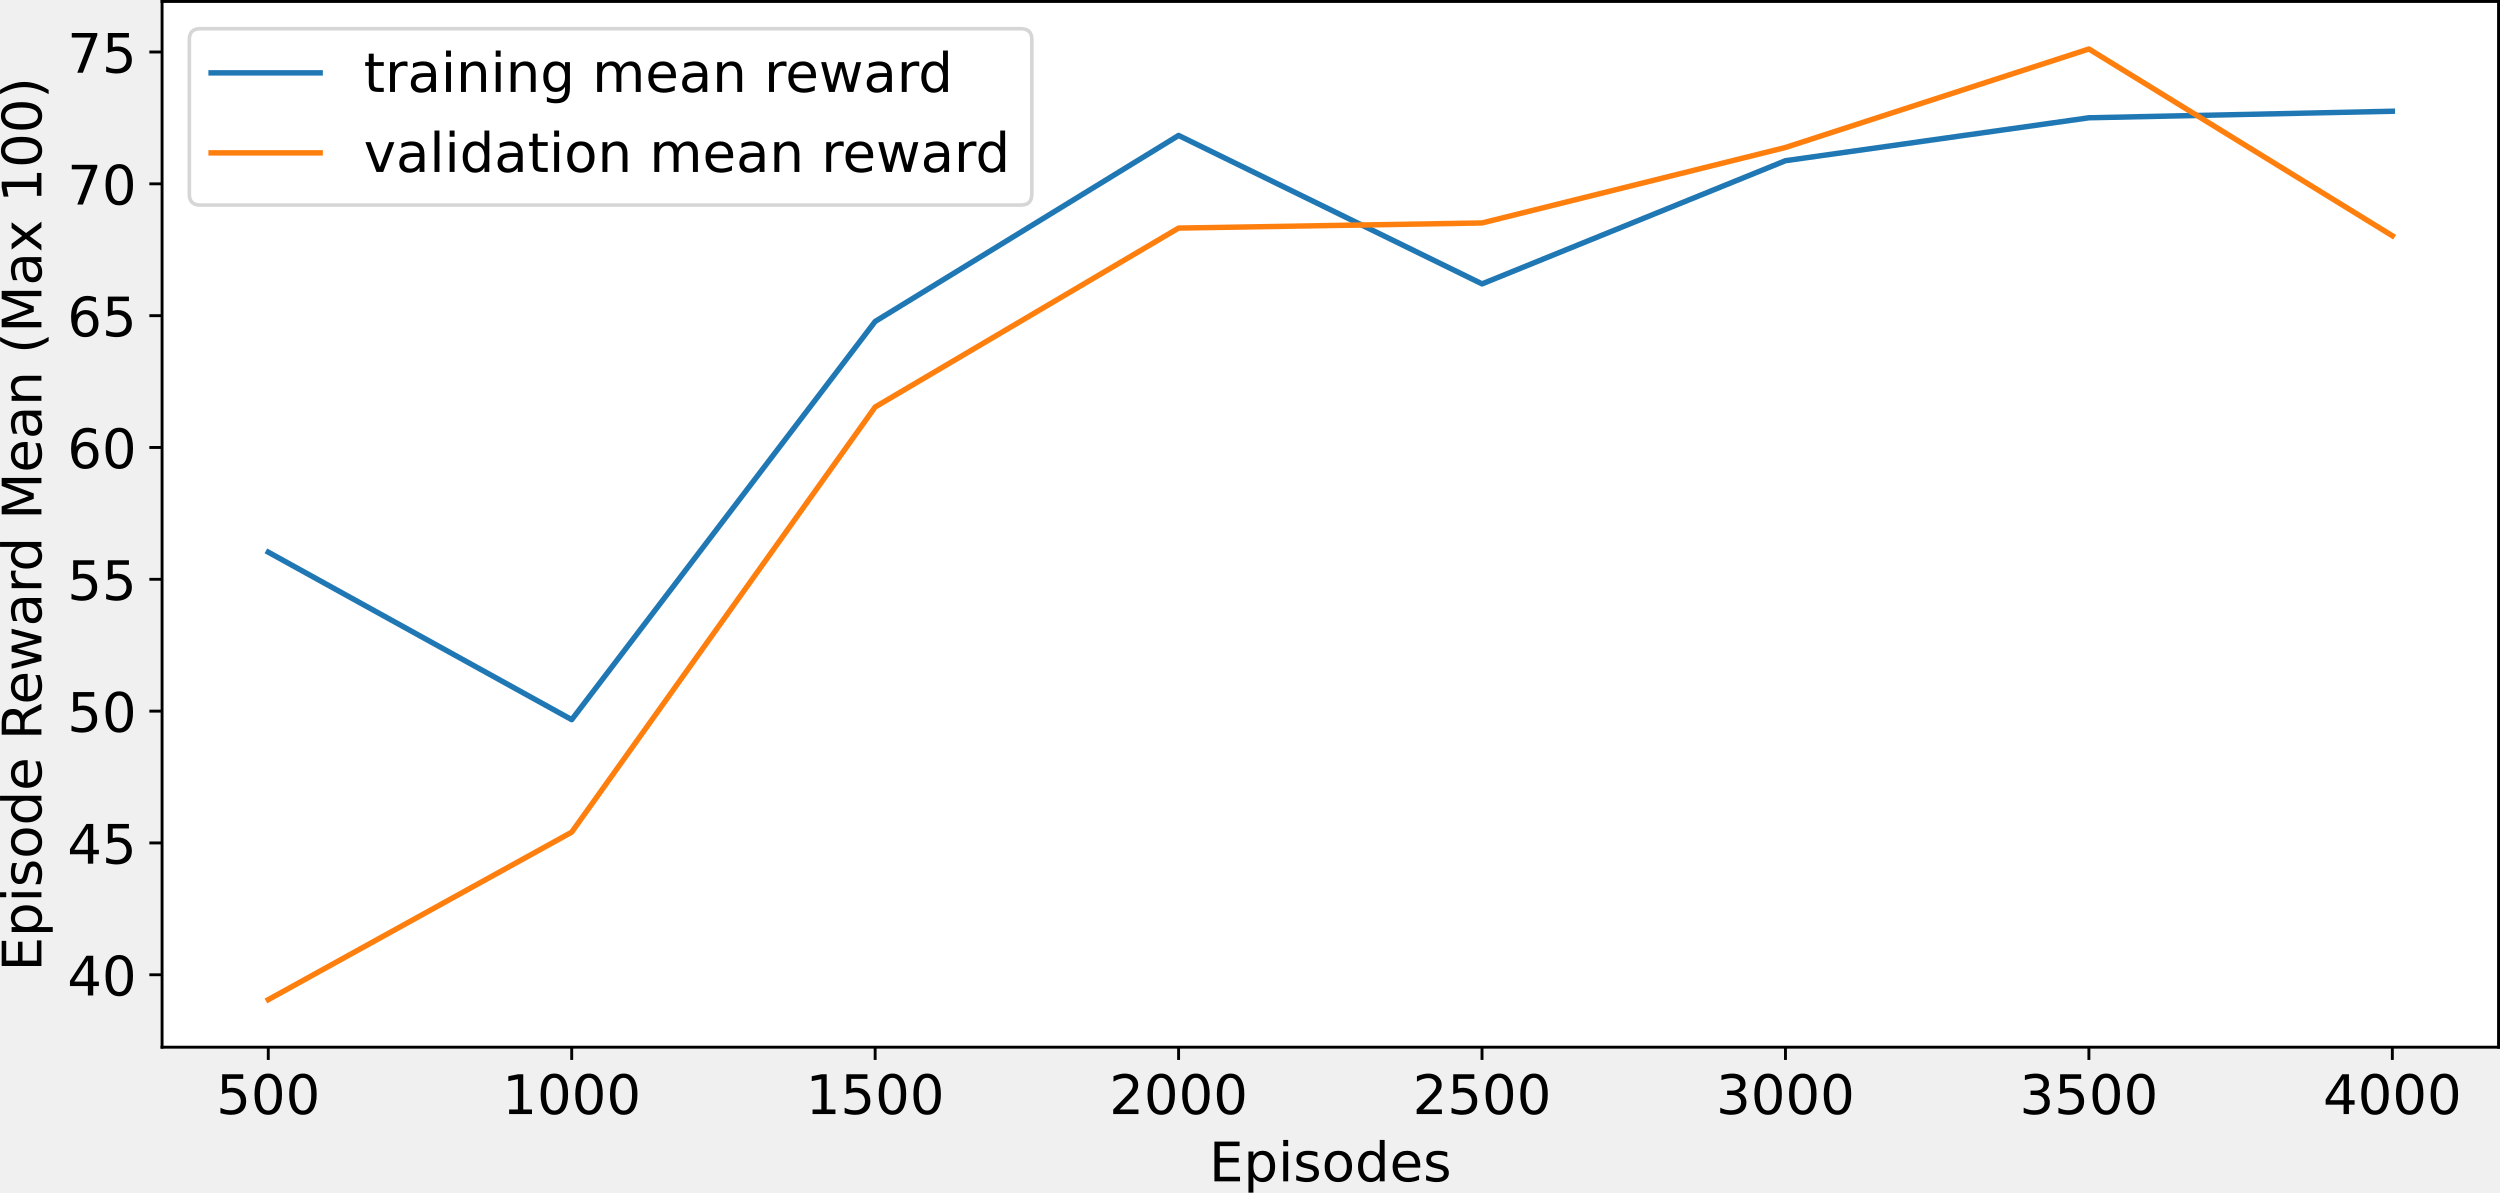
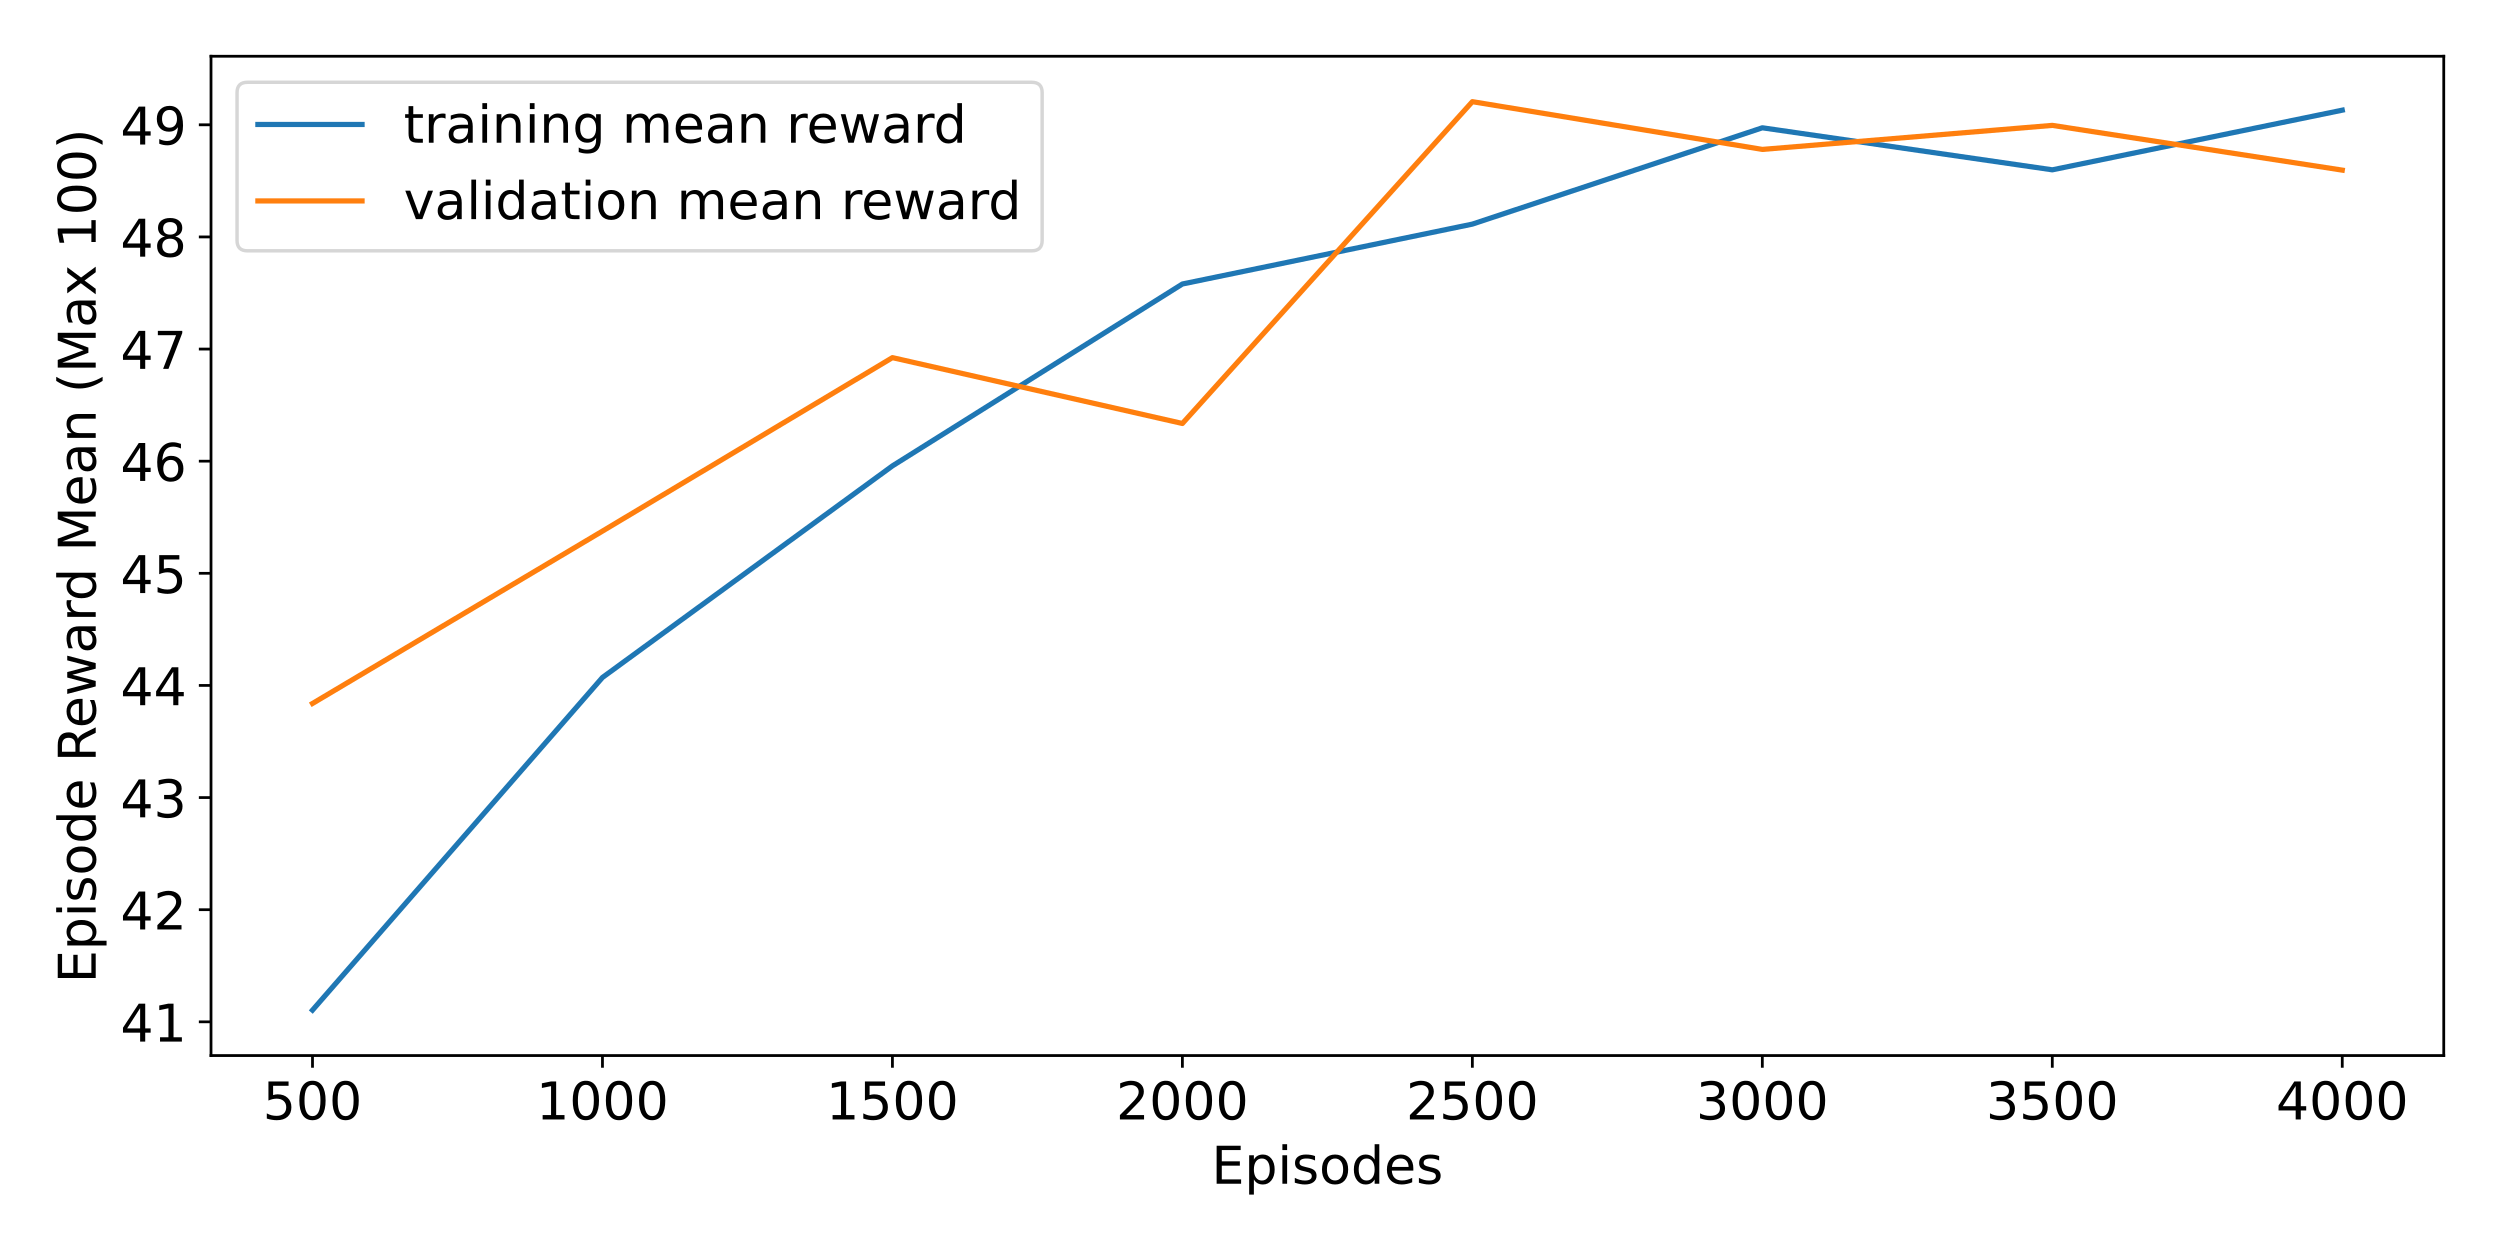
- <svg xmlns="http://www.w3.org/2000/svg" xmlns:xlink="http://www.w3.org/1999/xlink" width="688.034pt" height="328.235pt" viewBox="0 0 688.034 328.235" version="1.1">
-   <defs id="defs1">
-     <style type="text/css" id="style1">*{stroke-linejoin: round; stroke-linecap: butt}</style>
+ <svg xmlns="http://www.w3.org/2000/svg" xmlns:xlink="http://www.w3.org/1999/xlink" width="720pt" height="360pt" viewBox="0 0 720 360" version="1.1">
+   <defs>
+     <style type="text/css">*{stroke-linejoin: round; stroke-linecap: butt}</style>
  </defs>
-   <g id="figure_1" transform="translate(-16.16649,-15.8)">
+   <g id="figure_1">
+     <g id="patch_1">
+       <path d="M 0 360  L 720 360  L 720 0  L 0 0  z " style="fill: #ffffff" />
+     </g>
    <g id="axes_1">
      <g id="patch_2">
-         <path d="M 60.77,304 H 703.8 V 16.2 H 60.77 Z" style="fill:#ffffff" id="path2" />
+         <path d="M 60.77 304  L 703.8 304  L 703.8 16.2  L 60.77 16.2  z " style="fill: #ffffff" />
      </g>
      <g id="matplotlib.axis_1">
        <g id="xtick_1">
          <g id="line2d_1">
-             <defs id="defs2">
-               <path id="m0976910b38" d="M 0,0 V 3.5" style="stroke:#000000;stroke-width:0.8" />
+             <defs>
+               <path id="m987e6518a0" d="M 0 0  L 0 3.5  " style="stroke: #000000; stroke-width: 0.8" />
            </defs>
-             <g id="g2">
-               <use xlink:href="#m0976910b38" x="89.999" y="304" style="stroke:#000000;stroke-width:0.8" id="use2" />
+             <g>
+               <use xlink:href="#m987e6518a0" x="89.999" y="304" style="stroke: #000000; stroke-width: 0.8" />
            </g>
          </g>
          <g id="text_1">
-             <text style="font-style:normal;font-variant:normal;font-weight:normal;font-stretch:normal;font-size:15px;line-height:normal;font-family:'DejaVu Sans', 'Bitstream Vera Sans', 'Computer Modern Sans Serif', 'Lucida Grande', Verdana, Geneva, Lucid, Arial, Helvetica, 'Avant Garde', sans-serif;text-anchor:middle" x="89.999" y="322.398" id="text2">500</text>
+             <text style="font: 15px 'DejaVu Sans', 'Bitstream Vera Sans', 'Computer Modern Sans Serif', 'Lucida Grande', 'Verdana', 'Geneva', 'Lucid', 'Arial', 'Helvetica', 'Avant Garde', sans-serif; text-anchor: middle" x="89.999" y="322.398" transform="rotate(-0 89.99864 322.3977)">500</text>
          </g>
        </g>
        <g id="xtick_2">
          <g id="line2d_2">
-             <g id="g3">
-               <use xlink:href="#m0976910b38" x="173.509" y="304" style="stroke:#000000;stroke-width:0.8" id="use3" />
+             <g>
+               <use xlink:href="#m987e6518a0" x="173.509" y="304" style="stroke: #000000; stroke-width: 0.8" />
            </g>
          </g>
          <g id="text_2">
-             <text style="font-style:normal;font-variant:normal;font-weight:normal;font-stretch:normal;font-size:15px;line-height:normal;font-family:'DejaVu Sans', 'Bitstream Vera Sans', 'Computer Modern Sans Serif', 'Lucida Grande', Verdana, Geneva, Lucid, Arial, Helvetica, 'Avant Garde', sans-serif;text-anchor:middle" x="173.509" y="322.398" id="text3">1000</text>
+             <text style="font: 15px 'DejaVu Sans', 'Bitstream Vera Sans', 'Computer Modern Sans Serif', 'Lucida Grande', 'Verdana', 'Geneva', 'Lucid', 'Arial', 'Helvetica', 'Avant Garde', sans-serif; text-anchor: middle" x="173.509" y="322.398" transform="rotate(-0 173.509 322.3977)">1000</text>
          </g>
        </g>
        <g id="xtick_3">
          <g id="line2d_3">
-             <g id="g4">
-               <use xlink:href="#m0976910b38" x="257.019" y="304" style="stroke:#000000;stroke-width:0.8" id="use4" />
+             <g>
+               <use xlink:href="#m987e6518a0" x="257.019" y="304" style="stroke: #000000; stroke-width: 0.8" />
            </g>
          </g>
          <g id="text_3">
-             <text style="font-style:normal;font-variant:normal;font-weight:normal;font-stretch:normal;font-size:15px;line-height:normal;font-family:'DejaVu Sans', 'Bitstream Vera Sans', 'Computer Modern Sans Serif', 'Lucida Grande', Verdana, Geneva, Lucid, Arial, Helvetica, 'Avant Garde', sans-serif;text-anchor:middle" x="257.019" y="322.398" id="text4">1500</text>
+             <text style="font: 15px 'DejaVu Sans', 'Bitstream Vera Sans', 'Computer Modern Sans Serif', 'Lucida Grande', 'Verdana', 'Geneva', 'Lucid', 'Arial', 'Helvetica', 'Avant Garde', sans-serif; text-anchor: middle" x="257.019" y="322.398" transform="rotate(-0 257.0194 322.3977)">1500</text>
          </g>
        </g>
        <g id="xtick_4">
          <g id="line2d_4">
-             <g id="g5">
-               <use xlink:href="#m0976910b38" x="340.53" y="304" style="stroke:#000000;stroke-width:0.8" id="use5" />
+             <g>
+               <use xlink:href="#m987e6518a0" x="340.53" y="304" style="stroke: #000000; stroke-width: 0.8" />
            </g>
          </g>
          <g id="text_4">
-             <text style="font-style:normal;font-variant:normal;font-weight:normal;font-stretch:normal;font-size:15px;line-height:normal;font-family:'DejaVu Sans', 'Bitstream Vera Sans', 'Computer Modern Sans Serif', 'Lucida Grande', Verdana, Geneva, Lucid, Arial, Helvetica, 'Avant Garde', sans-serif;text-anchor:middle" x="340.53" y="322.398" id="text5">2000</text>
+             <text style="font: 15px 'DejaVu Sans', 'Bitstream Vera Sans', 'Computer Modern Sans Serif', 'Lucida Grande', 'Verdana', 'Geneva', 'Lucid', 'Arial', 'Helvetica', 'Avant Garde', sans-serif; text-anchor: middle" x="340.53" y="322.398" transform="rotate(-0 340.5298 322.3977)">2000</text>
          </g>
        </g>
        <g id="xtick_5">
          <g id="line2d_5">
-             <g id="g6">
-               <use xlink:href="#m0976910b38" x="424.04" y="304" style="stroke:#000000;stroke-width:0.8" id="use6" />
+             <g>
+               <use xlink:href="#m987e6518a0" x="424.04" y="304" style="stroke: #000000; stroke-width: 0.8" />
            </g>
          </g>
          <g id="text_5">
-             <text style="font-style:normal;font-variant:normal;font-weight:normal;font-stretch:normal;font-size:15px;line-height:normal;font-family:'DejaVu Sans', 'Bitstream Vera Sans', 'Computer Modern Sans Serif', 'Lucida Grande', Verdana, Geneva, Lucid, Arial, Helvetica, 'Avant Garde', sans-serif;text-anchor:middle" x="424.04" y="322.398" id="text6">2500</text>
+             <text style="font: 15px 'DejaVu Sans', 'Bitstream Vera Sans', 'Computer Modern Sans Serif', 'Lucida Grande', 'Verdana', 'Geneva', 'Lucid', 'Arial', 'Helvetica', 'Avant Garde', sans-serif; text-anchor: middle" x="424.04" y="322.398" transform="rotate(-0 424.0402 322.3977)">2500</text>
          </g>
        </g>
        <g id="xtick_6">
          <g id="line2d_6">
-             <g id="g7">
-               <use xlink:href="#m0976910b38" x="507.551" y="304" style="stroke:#000000;stroke-width:0.8" id="use7" />
+             <g>
+               <use xlink:href="#m987e6518a0" x="507.551" y="304" style="stroke: #000000; stroke-width: 0.8" />
            </g>
          </g>
          <g id="text_6">
-             <text style="font-style:normal;font-variant:normal;font-weight:normal;font-stretch:normal;font-size:15px;line-height:normal;font-family:'DejaVu Sans', 'Bitstream Vera Sans', 'Computer Modern Sans Serif', 'Lucida Grande', Verdana, Geneva, Lucid, Arial, Helvetica, 'Avant Garde', sans-serif;text-anchor:middle" x="507.551" y="322.398" id="text7">3000</text>
+             <text style="font: 15px 'DejaVu Sans', 'Bitstream Vera Sans', 'Computer Modern Sans Serif', 'Lucida Grande', 'Verdana', 'Geneva', 'Lucid', 'Arial', 'Helvetica', 'Avant Garde', sans-serif; text-anchor: middle" x="507.551" y="322.398" transform="rotate(-0 507.5506 322.3977)">3000</text>
          </g>
        </g>
        <g id="xtick_7">
          <g id="line2d_7">
-             <g id="g8">
-               <use xlink:href="#m0976910b38" x="591.061" y="304" style="stroke:#000000;stroke-width:0.8" id="use8" />
+             <g>
+               <use xlink:href="#m987e6518a0" x="591.061" y="304" style="stroke: #000000; stroke-width: 0.8" />
            </g>
          </g>
          <g id="text_7">
-             <text style="font-style:normal;font-variant:normal;font-weight:normal;font-stretch:normal;font-size:15px;line-height:normal;font-family:'DejaVu Sans', 'Bitstream Vera Sans', 'Computer Modern Sans Serif', 'Lucida Grande', Verdana, Geneva, Lucid, Arial, Helvetica, 'Avant Garde', sans-serif;text-anchor:middle" x="591.061" y="322.398" id="text8">3500</text>
+             <text style="font: 15px 'DejaVu Sans', 'Bitstream Vera Sans', 'Computer Modern Sans Serif', 'Lucida Grande', 'Verdana', 'Geneva', 'Lucid', 'Arial', 'Helvetica', 'Avant Garde', sans-serif; text-anchor: middle" x="591.061" y="322.398" transform="rotate(-0 591.061 322.3977)">3500</text>
          </g>
        </g>
        <g id="xtick_8">
          <g id="line2d_8">
-             <g id="g9">
-               <use xlink:href="#m0976910b38" x="674.571" y="304" style="stroke:#000000;stroke-width:0.8" id="use9" />
+             <g>
+               <use xlink:href="#m987e6518a0" x="674.571" y="304" style="stroke: #000000; stroke-width: 0.8" />
            </g>
          </g>
          <g id="text_8">
-             <text style="font-style:normal;font-variant:normal;font-weight:normal;font-stretch:normal;font-size:15px;line-height:normal;font-family:'DejaVu Sans', 'Bitstream Vera Sans', 'Computer Modern Sans Serif', 'Lucida Grande', Verdana, Geneva, Lucid, Arial, Helvetica, 'Avant Garde', sans-serif;text-anchor:middle" x="674.571" y="322.398" id="text9">4000</text>
+             <text style="font: 15px 'DejaVu Sans', 'Bitstream Vera Sans', 'Computer Modern Sans Serif', 'Lucida Grande', 'Verdana', 'Geneva', 'Lucid', 'Arial', 'Helvetica', 'Avant Garde', sans-serif; text-anchor: middle" x="674.571" y="322.398" transform="rotate(-0 674.5714 322.3977)">4000</text>
          </g>
        </g>
        <g id="text_9">
-           <text style="font-style:normal;font-variant:normal;font-weight:normal;font-stretch:normal;font-size:15px;line-height:normal;font-family:'DejaVu Sans', 'Bitstream Vera Sans', 'Computer Modern Sans Serif', 'Lucida Grande', Verdana, Geneva, Lucid, Arial, Helvetica, 'Avant Garde', sans-serif;text-anchor:middle" x="382.285" y="340.915" id="text10">Episodes</text>
+           <text style="font: 15px 'DejaVu Sans', 'Bitstream Vera Sans', 'Computer Modern Sans Serif', 'Lucida Grande', 'Verdana', 'Geneva', 'Lucid', 'Arial', 'Helvetica', 'Avant Garde', sans-serif; text-anchor: middle" x="382.285" y="340.915" transform="rotate(-0 382.285 340.9148)">Episodes</text>
        </g>
      </g>
      <g id="matplotlib.axis_2">
        <g id="ytick_1">
          <g id="line2d_9">
-             <defs id="defs10">
-               <path id="m606cf7bcb6" d="M 0,0 H -3.5" style="stroke:#000000;stroke-width:0.8" />
+             <defs>
+               <path id="mcf7e585d1a" d="M 0 0  L -3.5 0  " style="stroke: #000000; stroke-width: 0.8" />
            </defs>
-             <g id="g10">
-               <use xlink:href="#m606cf7bcb6" x="60.77" y="284.069" style="stroke:#000000;stroke-width:0.8" id="use10" />
+             <g>
+               <use xlink:href="#mcf7e585d1a" x="60.77" y="294.286" style="stroke: #000000; stroke-width: 0.8" />
            </g>
          </g>
          <g id="text_10">
-             <text style="font-style:normal;font-variant:normal;font-weight:normal;font-stretch:normal;font-size:15px;line-height:normal;font-family:'DejaVu Sans', 'Bitstream Vera Sans', 'Computer Modern Sans Serif', 'Lucida Grande', Verdana, Geneva, Lucid, Arial, Helvetica, 'Avant Garde', sans-serif;text-anchor:end" x="53.77" y="289.768" id="text11">40</text>
+             <text style="font: 15px 'DejaVu Sans', 'Bitstream Vera Sans', 'Computer Modern Sans Serif', 'Lucida Grande', 'Verdana', 'Geneva', 'Lucid', 'Arial', 'Helvetica', 'Avant Garde', sans-serif; text-anchor: end" x="53.77" y="299.985" transform="rotate(-0 53.77 299.9852)">41</text>
          </g>
        </g>
        <g id="ytick_2">
          <g id="line2d_10">
-             <g id="g11">
-               <use xlink:href="#m606cf7bcb6" x="60.77" y="247.79" style="stroke:#000000;stroke-width:0.8" id="use11" />
+             <g>
+               <use xlink:href="#mcf7e585d1a" x="60.77" y="261.993" style="stroke: #000000; stroke-width: 0.8" />
            </g>
          </g>
          <g id="text_11">
-             <text style="font-style:normal;font-variant:normal;font-weight:normal;font-stretch:normal;font-size:15px;line-height:normal;font-family:'DejaVu Sans', 'Bitstream Vera Sans', 'Computer Modern Sans Serif', 'Lucida Grande', Verdana, Geneva, Lucid, Arial, Helvetica, 'Avant Garde', sans-serif;text-anchor:end" x="53.77" y="253.489" id="text12">45</text>
+             <text style="font: 15px 'DejaVu Sans', 'Bitstream Vera Sans', 'Computer Modern Sans Serif', 'Lucida Grande', 'Verdana', 'Geneva', 'Lucid', 'Arial', 'Helvetica', 'Avant Garde', sans-serif; text-anchor: end" x="53.77" y="267.692" transform="rotate(-0 53.77 267.6915)">42</text>
          </g>
        </g>
        <g id="ytick_3">
          <g id="line2d_11">
-             <g id="g12">
-               <use xlink:href="#m606cf7bcb6" x="60.77" y="211.511" style="stroke:#000000;stroke-width:0.8" id="use12" />
+             <g>
+               <use xlink:href="#mcf7e585d1a" x="60.77" y="229.699" style="stroke: #000000; stroke-width: 0.8" />
            </g>
          </g>
          <g id="text_12">
-             <text style="font-style:normal;font-variant:normal;font-weight:normal;font-stretch:normal;font-size:15px;line-height:normal;font-family:'DejaVu Sans', 'Bitstream Vera Sans', 'Computer Modern Sans Serif', 'Lucida Grande', Verdana, Geneva, Lucid, Arial, Helvetica, 'Avant Garde', sans-serif;text-anchor:end" x="53.77" y="217.209" id="text13">50</text>
+             <text style="font: 15px 'DejaVu Sans', 'Bitstream Vera Sans', 'Computer Modern Sans Serif', 'Lucida Grande', 'Verdana', 'Geneva', 'Lucid', 'Arial', 'Helvetica', 'Avant Garde', sans-serif; text-anchor: end" x="53.77" y="235.398" transform="rotate(-0 53.77 235.3979)">43</text>
          </g>
        </g>
        <g id="ytick_4">
          <g id="line2d_12">
-             <g id="g13">
-               <use xlink:href="#m606cf7bcb6" x="60.77" y="175.231" style="stroke:#000000;stroke-width:0.8" id="use13" />
+             <g>
+               <use xlink:href="#mcf7e585d1a" x="60.77" y="197.405" style="stroke: #000000; stroke-width: 0.8" />
            </g>
          </g>
          <g id="text_13">
-             <text style="font-style:normal;font-variant:normal;font-weight:normal;font-stretch:normal;font-size:15px;line-height:normal;font-family:'DejaVu Sans', 'Bitstream Vera Sans', 'Computer Modern Sans Serif', 'Lucida Grande', Verdana, Geneva, Lucid, Arial, Helvetica, 'Avant Garde', sans-serif;text-anchor:end" x="53.77" y="180.93" id="text14">55</text>
+             <text style="font: 15px 'DejaVu Sans', 'Bitstream Vera Sans', 'Computer Modern Sans Serif', 'Lucida Grande', 'Verdana', 'Geneva', 'Lucid', 'Arial', 'Helvetica', 'Avant Garde', sans-serif; text-anchor: end" x="53.77" y="203.104" transform="rotate(-0 53.77 203.1043)">44</text>
          </g>
        </g>
        <g id="ytick_5">
          <g id="line2d_13">
-             <g id="g14">
-               <use xlink:href="#m606cf7bcb6" x="60.77" y="138.952" style="stroke:#000000;stroke-width:0.8" id="use14" />
+             <g>
+               <use xlink:href="#mcf7e585d1a" x="60.77" y="165.112" style="stroke: #000000; stroke-width: 0.8" />
            </g>
          </g>
          <g id="text_14">
-             <text style="font-style:normal;font-variant:normal;font-weight:normal;font-stretch:normal;font-size:15px;line-height:normal;font-family:'DejaVu Sans', 'Bitstream Vera Sans', 'Computer Modern Sans Serif', 'Lucida Grande', Verdana, Geneva, Lucid, Arial, Helvetica, 'Avant Garde', sans-serif;text-anchor:end" x="53.77" y="144.651" id="text15">60</text>
+             <text style="font: 15px 'DejaVu Sans', 'Bitstream Vera Sans', 'Computer Modern Sans Serif', 'Lucida Grande', 'Verdana', 'Geneva', 'Lucid', 'Arial', 'Helvetica', 'Avant Garde', sans-serif; text-anchor: end" x="53.77" y="170.811" transform="rotate(-0 53.77 170.8106)">45</text>
          </g>
        </g>
        <g id="ytick_6">
          <g id="line2d_14">
-             <g id="g15">
-               <use xlink:href="#m606cf7bcb6" x="60.77" y="102.673" style="stroke:#000000;stroke-width:0.8" id="use15" />
+             <g>
+               <use xlink:href="#mcf7e585d1a" x="60.77" y="132.818" style="stroke: #000000; stroke-width: 0.8" />
            </g>
          </g>
          <g id="text_15">
-             <text style="font-style:normal;font-variant:normal;font-weight:normal;font-stretch:normal;font-size:15px;line-height:normal;font-family:'DejaVu Sans', 'Bitstream Vera Sans', 'Computer Modern Sans Serif', 'Lucida Grande', Verdana, Geneva, Lucid, Arial, Helvetica, 'Avant Garde', sans-serif;text-anchor:end" x="53.77" y="108.371" id="text16">65</text>
+             <text style="font: 15px 'DejaVu Sans', 'Bitstream Vera Sans', 'Computer Modern Sans Serif', 'Lucida Grande', 'Verdana', 'Geneva', 'Lucid', 'Arial', 'Helvetica', 'Avant Garde', sans-serif; text-anchor: end" x="53.77" y="138.517" transform="rotate(-0 53.77 138.517)">46</text>
          </g>
        </g>
        <g id="ytick_7">
          <g id="line2d_15">
-             <g id="g16">
-               <use xlink:href="#m606cf7bcb6" x="60.77" y="66.393" style="stroke:#000000;stroke-width:0.8" id="use16" />
+             <g>
+               <use xlink:href="#mcf7e585d1a" x="60.77" y="100.525" style="stroke: #000000; stroke-width: 0.8" />
            </g>
          </g>
          <g id="text_16">
-             <text style="font-style:normal;font-variant:normal;font-weight:normal;font-stretch:normal;font-size:15px;line-height:normal;font-family:'DejaVu Sans', 'Bitstream Vera Sans', 'Computer Modern Sans Serif', 'Lucida Grande', Verdana, Geneva, Lucid, Arial, Helvetica, 'Avant Garde', sans-serif;text-anchor:end" x="53.77" y="72.092" id="text17">70</text>
+             <text style="font: 15px 'DejaVu Sans', 'Bitstream Vera Sans', 'Computer Modern Sans Serif', 'Lucida Grande', 'Verdana', 'Geneva', 'Lucid', 'Arial', 'Helvetica', 'Avant Garde', sans-serif; text-anchor: end" x="53.77" y="106.223" transform="rotate(-0 53.77 106.2234)">47</text>
          </g>
        </g>
        <g id="ytick_8">
          <g id="line2d_16">
-             <g id="g17">
-               <use xlink:href="#m606cf7bcb6" x="60.77" y="30.114" style="stroke:#000000;stroke-width:0.8" id="use17" />
+             <g>
+               <use xlink:href="#mcf7e585d1a" x="60.77" y="68.231" style="stroke: #000000; stroke-width: 0.8" />
            </g>
          </g>
          <g id="text_17">
-             <text style="font-style:normal;font-variant:normal;font-weight:normal;font-stretch:normal;font-size:15px;line-height:normal;font-family:'DejaVu Sans', 'Bitstream Vera Sans', 'Computer Modern Sans Serif', 'Lucida Grande', Verdana, Geneva, Lucid, Arial, Helvetica, 'Avant Garde', sans-serif;text-anchor:end" x="53.77" y="35.813" id="text18">75</text>
-           </g>
-         </g>
-         <g id="text_18">
-           <text style="font-style:normal;font-variant:normal;font-weight:normal;font-stretch:normal;font-size:15px;line-height:normal;font-family:'DejaVu Sans', 'Bitstream Vera Sans', 'Computer Modern Sans Serif', 'Lucida Grande', Verdana, Geneva, Lucid, Arial, Helvetica, 'Avant Garde', sans-serif;text-anchor:middle" x="27.563" y="160.1" transform="rotate(-90,27.56297,160.1)" id="text19">Episode Reward Mean (Max 100)</text>
-         </g>
-       </g>
-       <g id="line2d_17">
-         <path d="m 89.999,167.763 83.51,46.098 83.51,-109.59 83.51,-51.192 83.51,40.85 83.51,-33.903 83.51,-11.812 83.51,-1.799" clip-path="url(#pd4a1bd1865)" style="fill:none;stroke:#1f77b4;stroke-width:1.5;stroke-linecap:square" id="path19" />
+             <text style="font: 15px 'DejaVu Sans', 'Bitstream Vera Sans', 'Computer Modern Sans Serif', 'Lucida Grande', 'Verdana', 'Geneva', 'Lucid', 'Arial', 'Helvetica', 'Avant Garde', sans-serif; text-anchor: end" x="53.77" y="73.93" transform="rotate(-0 53.77 73.92972)">48</text>
+           </g>
+         </g>
+         <g id="ytick_9">
+           <g id="line2d_17">
+             <g>
+               <use xlink:href="#mcf7e585d1a" x="60.77" y="35.937" style="stroke: #000000; stroke-width: 0.8" />
+             </g>
+           </g>
+           <g id="text_18">
+             <text style="font: 15px 'DejaVu Sans', 'Bitstream Vera Sans', 'Computer Modern Sans Serif', 'Lucida Grande', 'Verdana', 'Geneva', 'Lucid', 'Arial', 'Helvetica', 'Avant Garde', sans-serif; text-anchor: end" x="53.77" y="41.636" transform="rotate(-0 53.77 41.63609)">49</text>
+           </g>
+         </g>
+         <g id="text_19">
+           <text style="font: 15px 'DejaVu Sans', 'Bitstream Vera Sans', 'Computer Modern Sans Serif', 'Lucida Grande', 'Verdana', 'Geneva', 'Lucid', 'Arial', 'Helvetica', 'Avant Garde', sans-serif; text-anchor: middle" x="27.563" y="160.1" transform="rotate(-90 27.56297 160.1)">Episode Reward Mean (Max 100)</text>
+         </g>
      </g>
      <g id="line2d_18">
-         <path d="m 89.999,290.918 83.51,-46.097 83.51,-117.007 83.51,-49.244 83.51,-1.41 83.51,-20.773 83.51,-27.105 83.51,51.404" clip-path="url(#pd4a1bd1865)" style="fill:none;stroke:#ff7f0e;stroke-width:1.5;stroke-linecap:square" id="path20" />
+         <path d="M 89.999 290.918  L 173.509 195.111  L 257.019 134.18  L 340.53 81.79  L 424.04 64.544  L 507.551 36.803  L 591.061 48.911  L 674.571 31.727  " clip-path="url(#p86fe2fd8b5)" style="fill: none; stroke: #1f77b4; stroke-width: 1.5; stroke-linecap: square" />
+       </g>
+       <g id="line2d_19">
+         <path d="M 89.999 202.599  L 173.509 152.962  L 257.019 103.001  L 340.53 121.962  L 424.04 29.282  L 507.551 43.032  L 591.061 36.109  L 674.571 48.999  " clip-path="url(#p86fe2fd8b5)" style="fill: none; stroke: #ff7f0e; stroke-width: 1.5; stroke-linecap: square" />
      </g>
      <g id="patch_3">
-         <path d="M 60.77,304 V 16.2" style="fill:none;stroke:#000000;stroke-width:0.8;stroke-linecap:square;stroke-linejoin:miter" id="path21" />
+         <path d="M 60.77 304  L 60.77 16.2  " style="fill: none; stroke: #000000; stroke-width: 0.8; stroke-linejoin: miter; stroke-linecap: square" />
      </g>
      <g id="patch_4">
-         <path d="M 703.8,304 V 16.2" style="fill:none;stroke:#000000;stroke-width:0.8;stroke-linecap:square;stroke-linejoin:miter" id="path22" />
+         <path d="M 703.8 304  L 703.8 16.2  " style="fill: none; stroke: #000000; stroke-width: 0.8; stroke-linejoin: miter; stroke-linecap: square" />
      </g>
      <g id="patch_5">
-         <path d="M 60.77,304 H 703.8" style="fill:none;stroke:#000000;stroke-width:0.8;stroke-linecap:square;stroke-linejoin:miter" id="path23" />
+         <path d="M 60.77 304  L 703.8 304  " style="fill: none; stroke: #000000; stroke-width: 0.8; stroke-linejoin: miter; stroke-linecap: square" />
      </g>
      <g id="patch_6">
-         <path d="M 60.77,16.2 H 703.8" style="fill:none;stroke:#000000;stroke-width:0.8;stroke-linecap:square;stroke-linejoin:miter" id="path24" />
+         <path d="M 60.77 16.2  L 703.8 16.2  " style="fill: none; stroke: #000000; stroke-width: 0.8; stroke-linejoin: miter; stroke-linecap: square" />
      </g>
      <g id="legend_1">
        <g id="patch_7">
-           <path d="m 71.27,72.234 h 225.87 q 3,0 3,-3 V 26.7 q 0,-3 -3,-3 H 71.27 q -3,0 -3,3 v 42.534 q 0,3 3,3 z" style="opacity:0.8;fill:#ffffff;stroke:#cccccc;stroke-linejoin:miter" id="path25" />
-         </g>
-         <g id="line2d_19">
-           <path d="m 74.27,35.848 h 15 15" style="fill:none;stroke:#1f77b4;stroke-width:1.5;stroke-linecap:square" id="path26" />
-         </g>
-         <g id="text_19">
-           <text style="font-style:normal;font-variant:normal;font-weight:normal;font-stretch:normal;font-size:15px;line-height:normal;font-family:'DejaVu Sans', 'Bitstream Vera Sans', 'Computer Modern Sans Serif', 'Lucida Grande', Verdana, Geneva, Lucid, Arial, Helvetica, 'Avant Garde', sans-serif;text-anchor:start" x="116.27" y="41.098" id="text26">training mean reward</text>
+           <path d="M 71.27 72.234  L 297.14 72.234  Q 300.14 72.234 300.14 69.234  L 300.14 26.7  Q 300.14 23.7 297.14 23.7  L 71.27 23.7  Q 68.27 23.7 68.27 26.7  L 68.27 69.234  Q 68.27 72.234 71.27 72.234  z " style="fill: #ffffff; opacity: 0.8; stroke: #cccccc; stroke-linejoin: miter" />
        </g>
        <g id="line2d_20">
-           <path d="m 74.27,57.865 h 15 15" style="fill:none;stroke:#ff7f0e;stroke-width:1.5;stroke-linecap:square" id="path27" />
+           <path d="M 74.27 35.848  L 89.27 35.848  L 104.27 35.848  " style="fill: none; stroke: #1f77b4; stroke-width: 1.5; stroke-linecap: square" />
        </g>
        <g id="text_20">
-           <text style="font-style:normal;font-variant:normal;font-weight:normal;font-stretch:normal;font-size:15px;line-height:normal;font-family:'DejaVu Sans', 'Bitstream Vera Sans', 'Computer Modern Sans Serif', 'Lucida Grande', Verdana, Geneva, Lucid, Arial, Helvetica, 'Avant Garde', sans-serif;text-anchor:start" x="116.27" y="63.115" id="text27">validation mean reward</text>
+           <text style="font: 15px 'DejaVu Sans', 'Bitstream Vera Sans', 'Computer Modern Sans Serif', 'Lucida Grande', 'Verdana', 'Geneva', 'Lucid', 'Arial', 'Helvetica', 'Avant Garde', sans-serif; text-anchor: start" x="116.27" y="41.098" transform="rotate(-0 116.27 41.09766)">training mean reward</text>
+         </g>
+         <g id="line2d_21">
+           <path d="M 74.27 57.865  L 89.27 57.865  L 104.27 57.865  " style="fill: none; stroke: #ff7f0e; stroke-width: 1.5; stroke-linecap: square" />
+         </g>
+         <g id="text_21">
+           <text style="font: 15px 'DejaVu Sans', 'Bitstream Vera Sans', 'Computer Modern Sans Serif', 'Lucida Grande', 'Verdana', 'Geneva', 'Lucid', 'Arial', 'Helvetica', 'Avant Garde', sans-serif; text-anchor: start" x="116.27" y="63.115" transform="rotate(-0 116.27 63.11484)">validation mean reward</text>
        </g>
      </g>
    </g>
  </g>
-   <defs id="defs27">
-     <clipPath id="pd4a1bd1865">
-       <rect x="60.77" y="16.2" width="643.03" height="287.8" id="rect27" />
+   <defs>
+     <clipPath id="p86fe2fd8b5">
+       <rect x="60.77" y="16.2" width="643.03" height="287.8" />
    </clipPath>
  </defs>
</svg>
